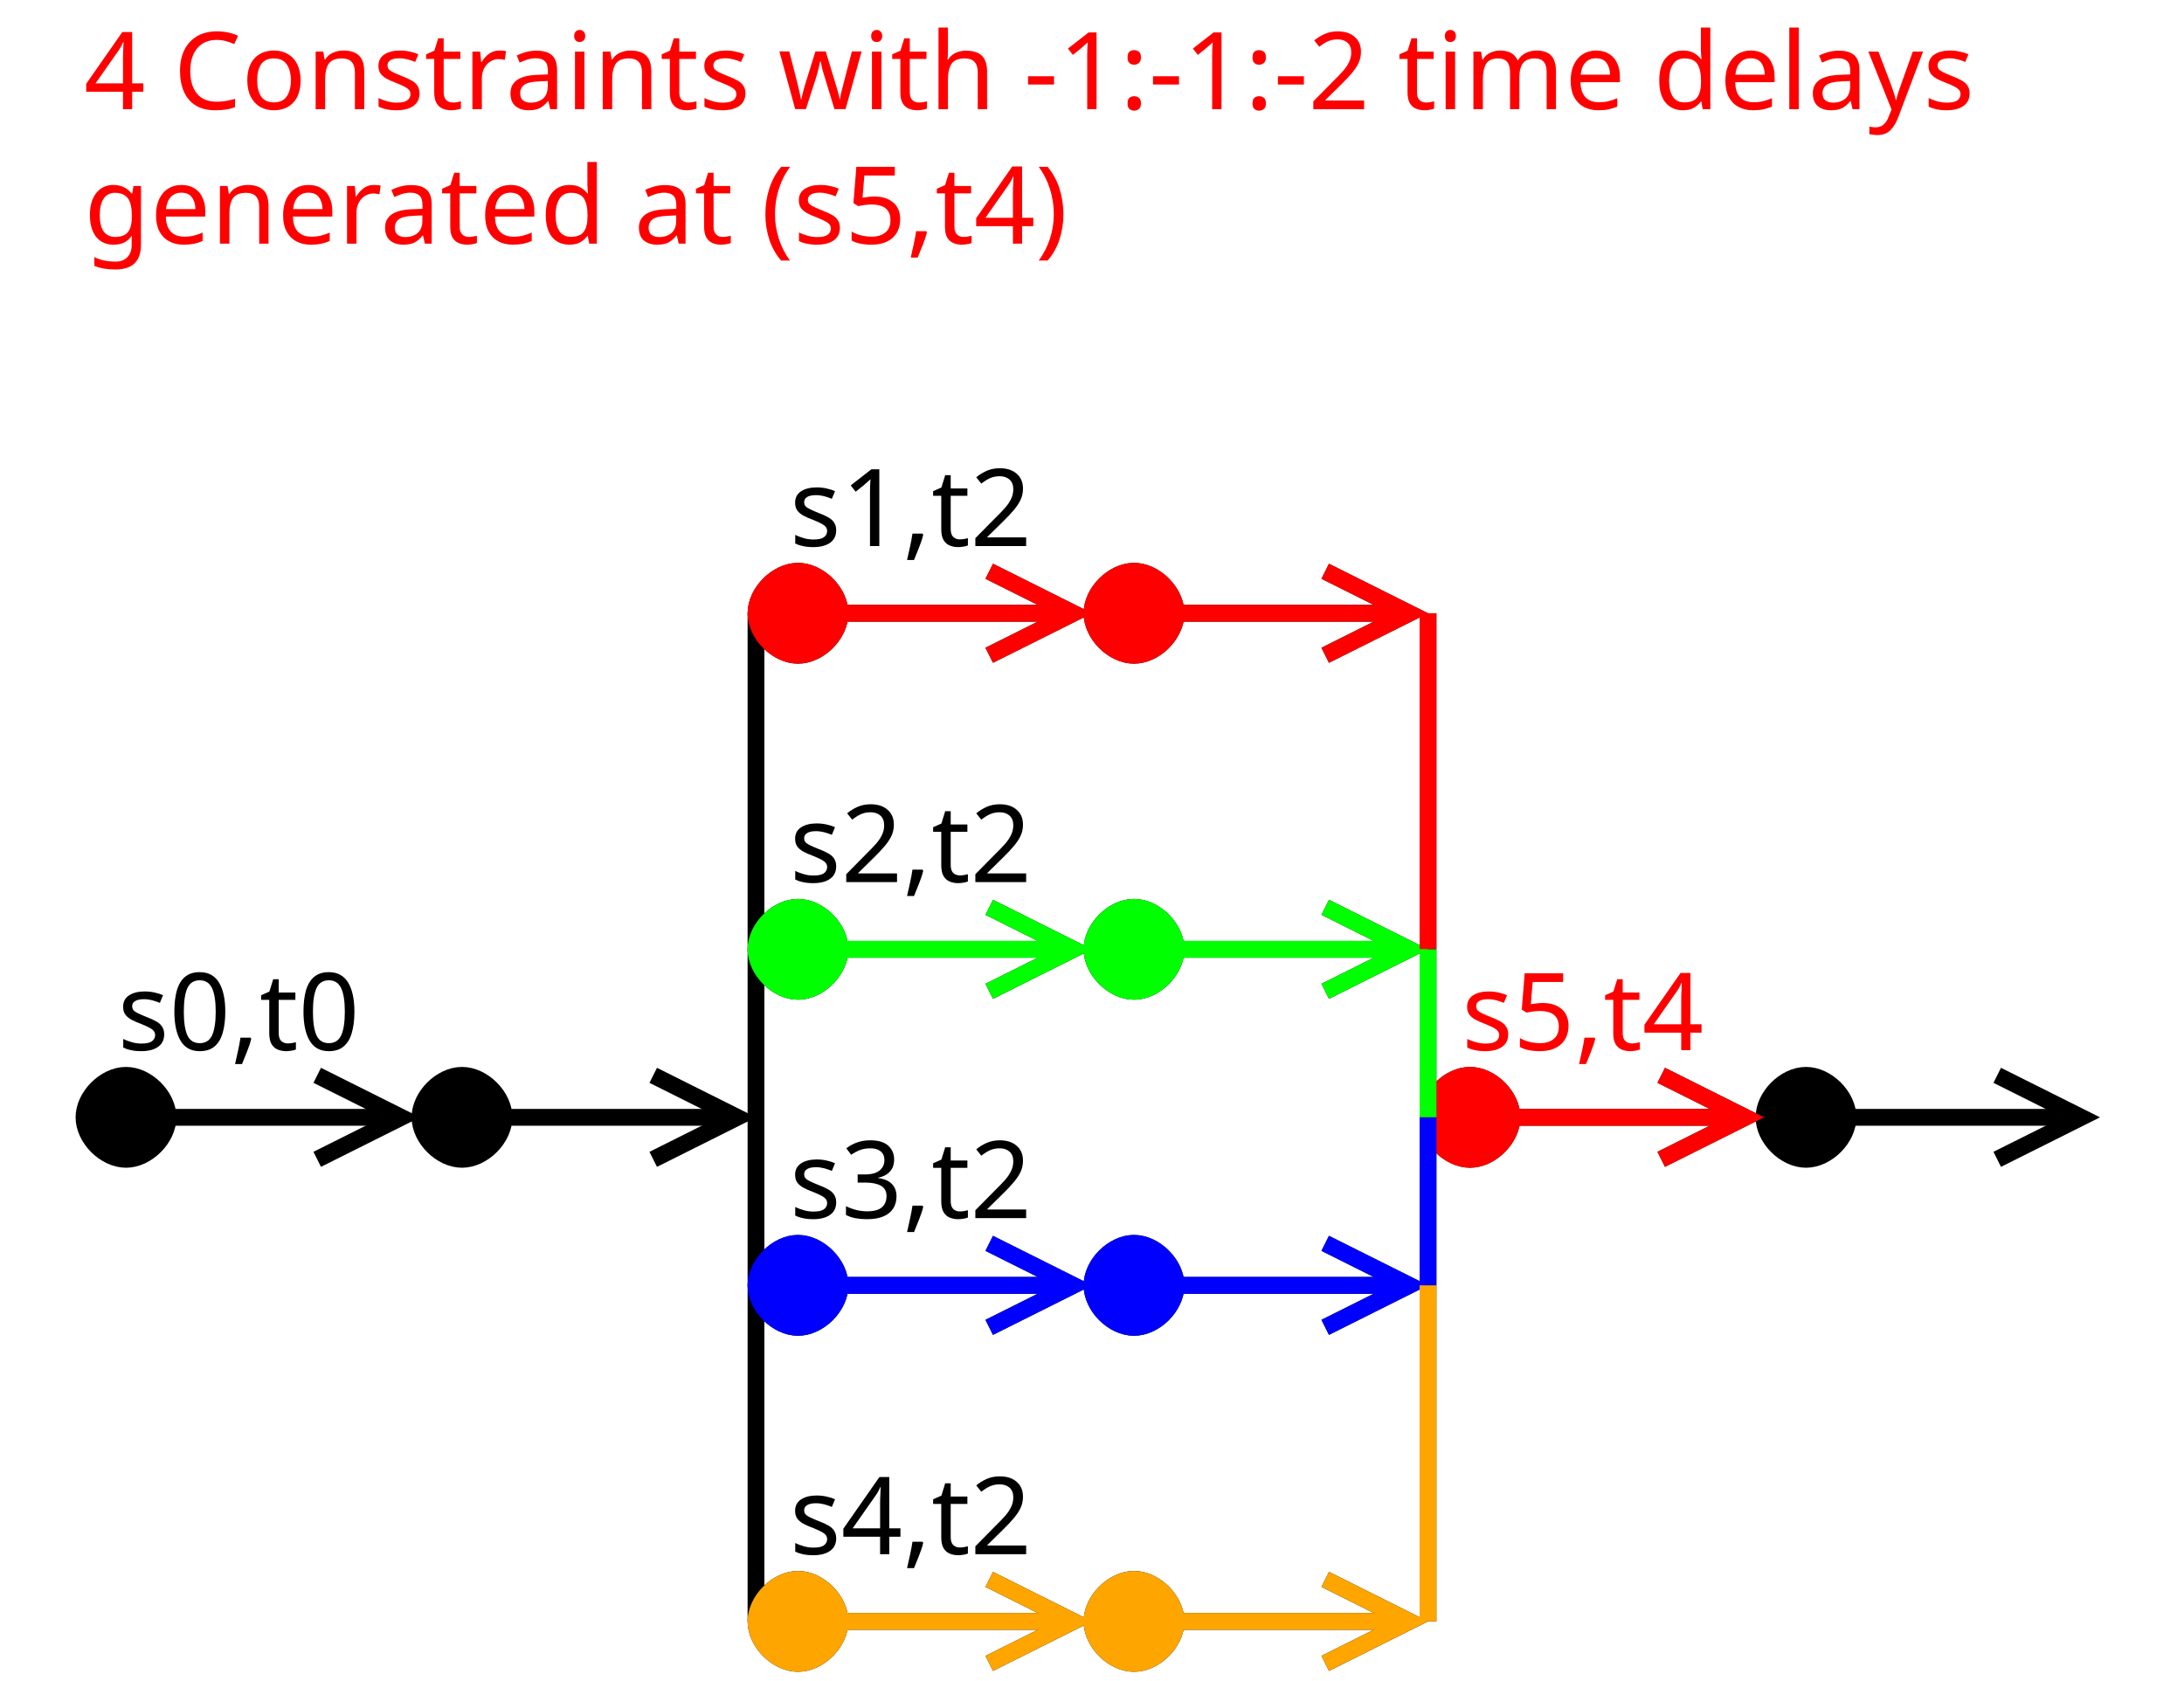
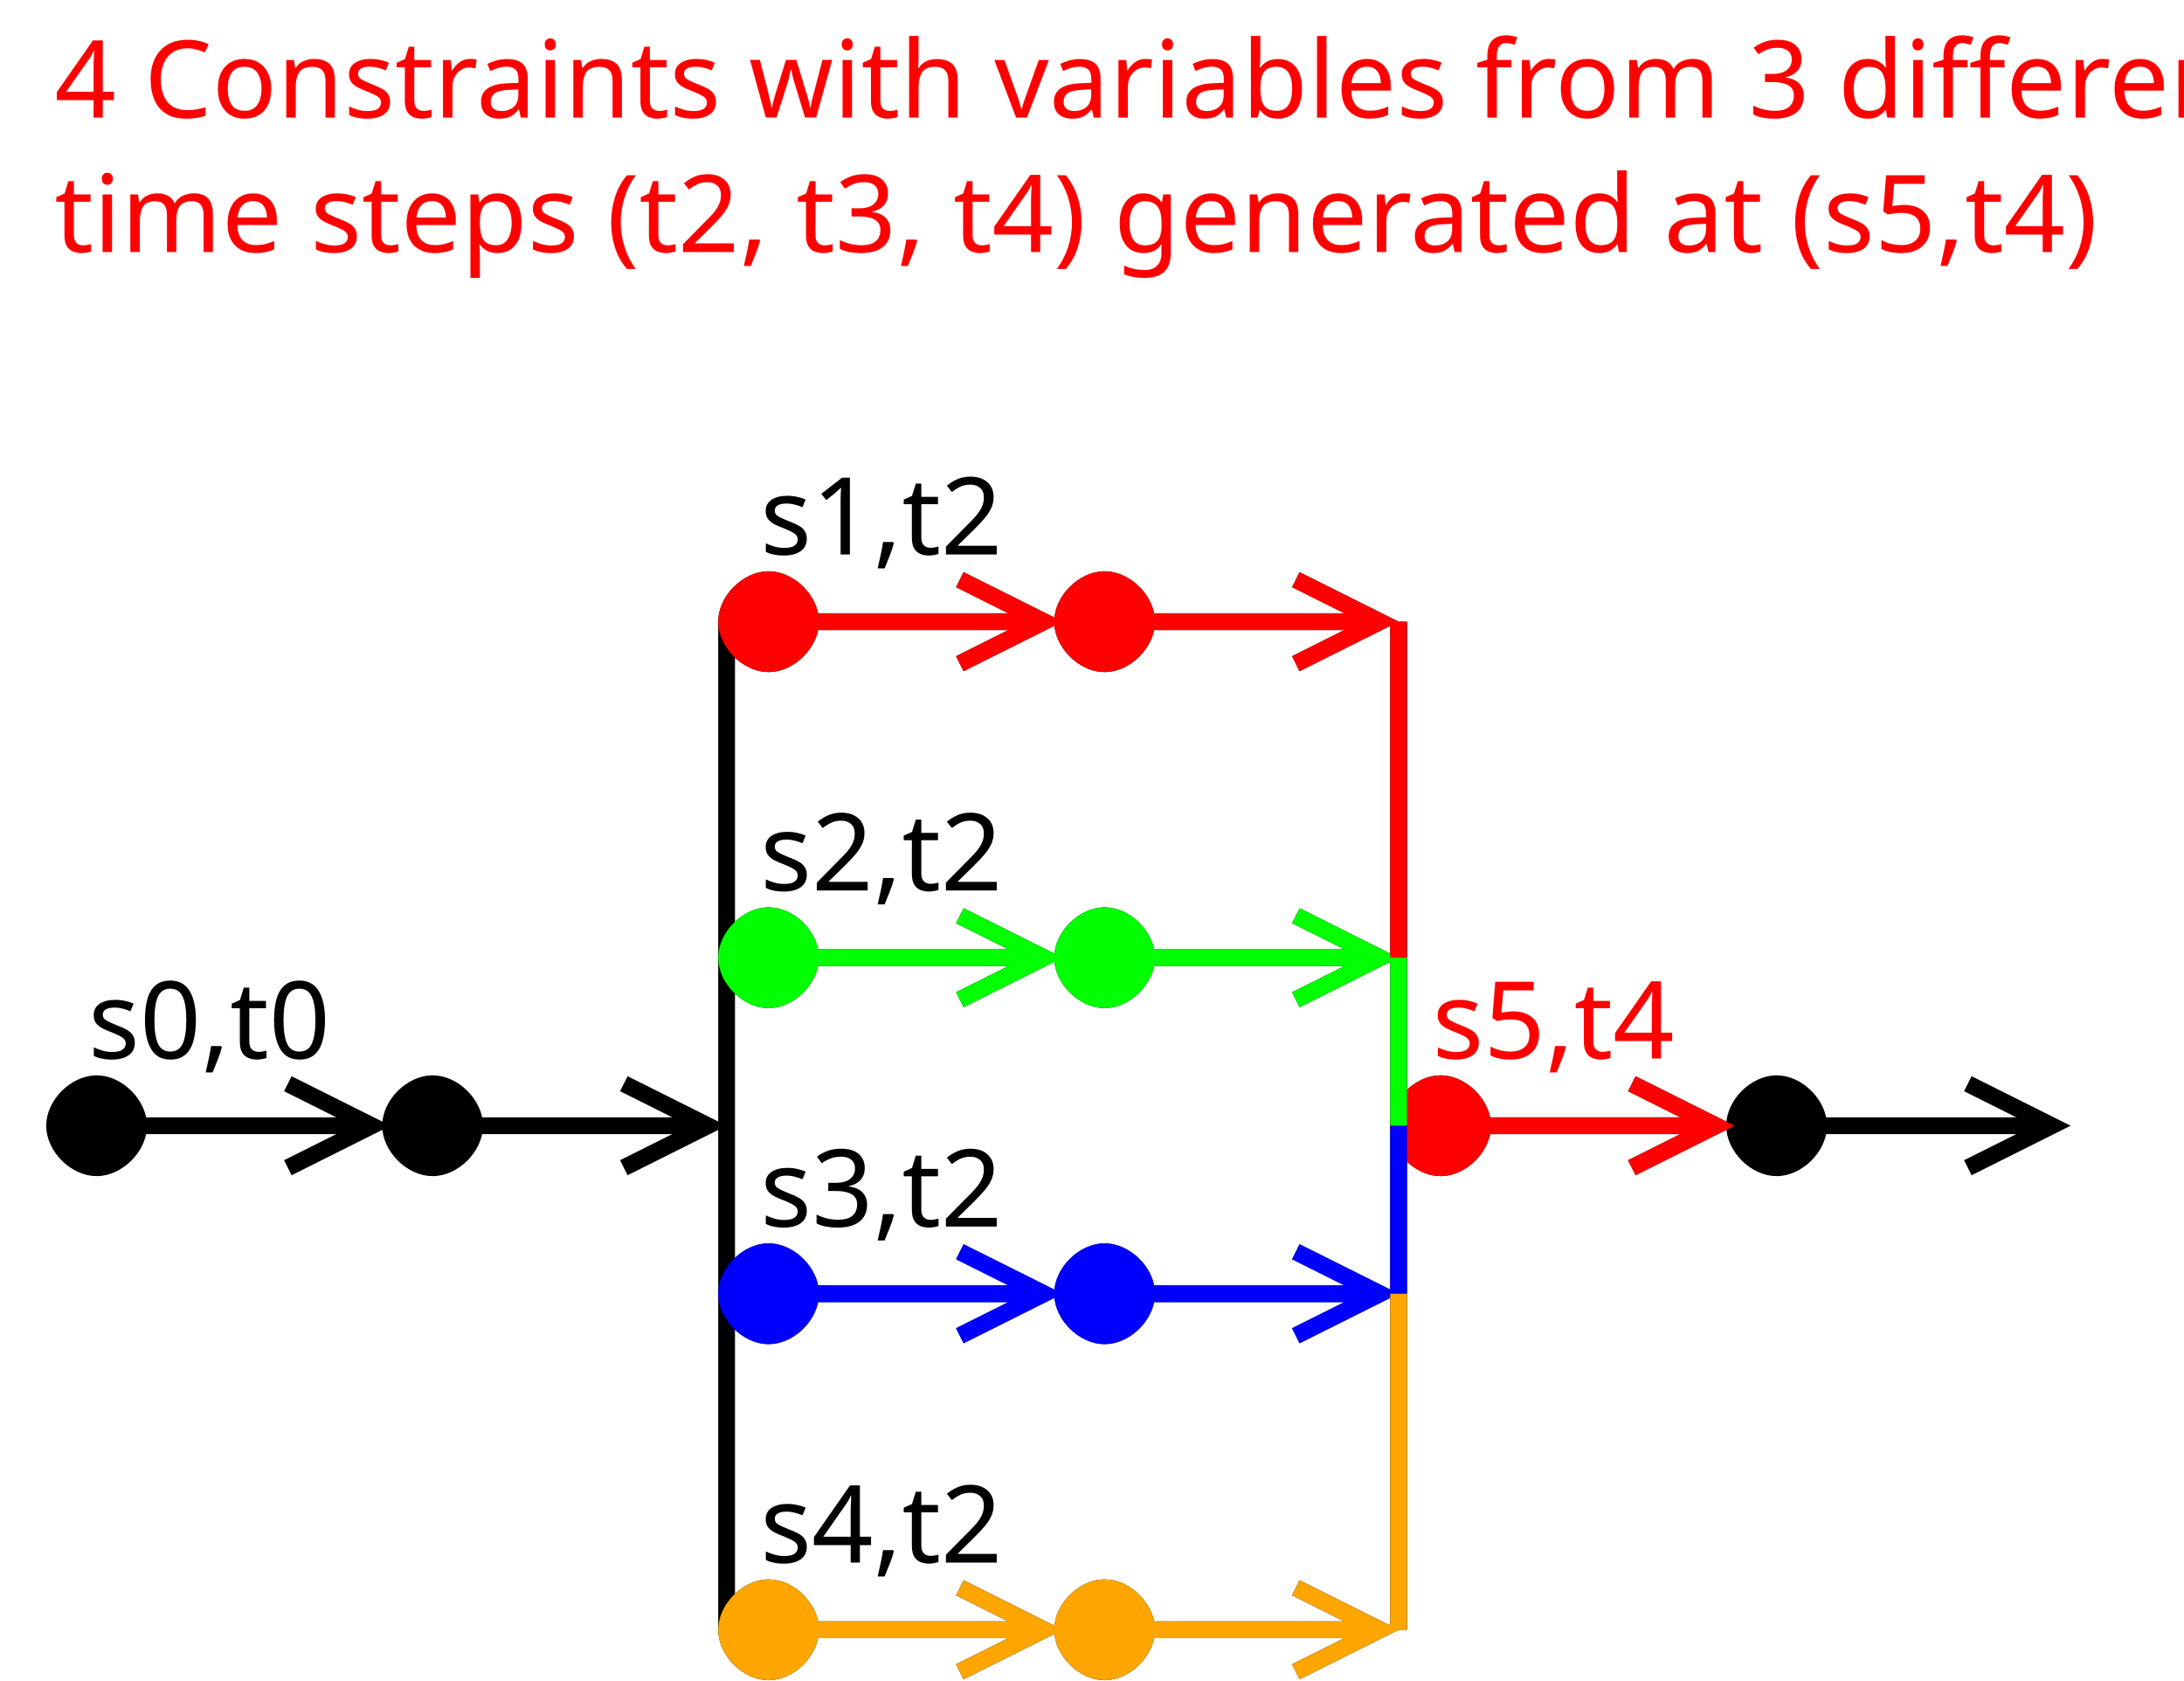
- <svg xmlns="http://www.w3.org/2000/svg" width="13cm" height="10cm" viewBox="738 187 244 200">
+ <svg xmlns="http://www.w3.org/2000/svg" width="13cm" height="10cm" viewBox="738 186 251 200">
  <g>
    <line style="fill: none; fill-opacity:0; stroke-width: 2; stroke: #000000" x1="740" y1="320" x2="775.528" y2="320" />
    <path style="fill: #000000" d="M 740 320 C 740,317.5 742.5,315 745,315 C 747.5,315 750,317.5 750,320 C 750,322.5 747.5,325 745,325 C 742.5,325 740,322.5 740,320z" />
    <path style="fill: none; fill-opacity:0; stroke-width: 2; stroke: #000000" d="M 740 320 C 740,317.5 742.5,315 745,315 C 747.5,315 750,317.5 750,320 C 750,322.5 747.5,325 745,325 C 742.5,325 740,322.5 740,320" />
    <polyline style="fill: none; fill-opacity:0; stroke-width: 2; stroke: #000000" points="767.764,325 777.764,320 767.764,315 " />
  </g>
  <g>
    <line style="fill: none; fill-opacity:0; stroke-width: 2; stroke: #000000" x1="780" y1="320" x2="815.528" y2="320" />
    <path style="fill: #000000" d="M 780 320 C 780,317.5 782.5,315 785,315 C 787.5,315 790,317.5 790,320 C 790,322.5 787.5,325 785,325 C 782.5,325 780,322.5 780,320z" />
    <path style="fill: none; fill-opacity:0; stroke-width: 2; stroke: #000000" d="M 780 320 C 780,317.5 782.5,315 785,315 C 787.5,315 790,317.5 790,320 C 790,322.5 787.5,325 785,325 C 782.5,325 780,322.5 780,320" />
    <polyline style="fill: none; fill-opacity:0; stroke-width: 2; stroke: #000000" points="807.764,325 817.764,320 807.764,315 " />
  </g>
  <g>
    <line style="fill: none; fill-opacity:0; stroke-width: 2; stroke: #000000" x1="820" y1="340" x2="855.528" y2="340" />
    <path style="fill: #000000" d="M 820 340 C 820,337.5 822.5,335 825,335 C 827.5,335 830,337.5 830,340 C 830,342.5 827.5,345 825,345 C 822.5,345 820,342.5 820,340z" />
    <path style="fill: none; fill-opacity:0; stroke-width: 2; stroke: #000000" d="M 820 340 C 820,337.5 822.5,335 825,335 C 827.5,335 830,337.5 830,340 C 830,342.5 827.5,345 825,345 C 822.5,345 820,342.5 820,340" />
    <polyline style="fill: none; fill-opacity:0; stroke-width: 2; stroke: #000000" points="847.764,345 857.764,340 847.764,335 " />
  </g>
  <g>
    <line style="fill: none; fill-opacity:0; stroke-width: 2; stroke: #000000" x1="860" y1="340" x2="895.528" y2="340" />
    <path style="fill: #000000" d="M 860 340 C 860,337.5 862.5,335 865,335 C 867.5,335 870,337.5 870,340 C 870,342.5 867.5,345 865,345 C 862.5,345 860,342.5 860,340z" />
    <path style="fill: none; fill-opacity:0; stroke-width: 2; stroke: #000000" d="M 860 340 C 860,337.5 862.5,335 865,335 C 867.5,335 870,337.5 870,340 C 870,342.5 867.5,345 865,345 C 862.5,345 860,342.5 860,340" />
    <polyline style="fill: none; fill-opacity:0; stroke-width: 2; stroke: #000000" points="887.764,345 897.764,340 887.764,335 " />
  </g>
  <g>
    <line style="fill: none; fill-opacity:0; stroke-width: 2; stroke: #000000" x1="820" y1="300" x2="855.528" y2="300" />
    <path style="fill: #000000" d="M 820 300 C 820,297.5 822.5,295 825,295 C 827.5,295 830,297.5 830,300 C 830,302.5 827.5,305 825,305 C 822.5,305 820,302.5 820,300z" />
    <path style="fill: none; fill-opacity:0; stroke-width: 2; stroke: #000000" d="M 820 300 C 820,297.5 822.5,295 825,295 C 827.5,295 830,297.5 830,300 C 830,302.5 827.5,305 825,305 C 822.5,305 820,302.5 820,300" />
    <polyline style="fill: none; fill-opacity:0; stroke-width: 2; stroke: #000000" points="847.764,305 857.764,300 847.764,295 " />
  </g>
  <g>
    <line style="fill: none; fill-opacity:0; stroke-width: 2; stroke: #000000" x1="860" y1="300" x2="895.528" y2="300" />
    <path style="fill: #000000" d="M 860 300 C 860,297.5 862.5,295 865,295 C 867.5,295 870,297.5 870,300 C 870,302.5 867.5,305 865,305 C 862.5,305 860,302.5 860,300z" />
    <path style="fill: none; fill-opacity:0; stroke-width: 2; stroke: #000000" d="M 860 300 C 860,297.5 862.5,295 865,295 C 867.5,295 870,297.5 870,300 C 870,302.5 867.5,305 865,305 C 862.5,305 860,302.5 860,300" />
    <polyline style="fill: none; fill-opacity:0; stroke-width: 2; stroke: #000000" points="887.764,305 897.764,300 887.764,295 " />
  </g>
  <g>
    <line style="fill: none; fill-opacity:0; stroke-width: 2; stroke: #000000" x1="820" y1="260" x2="855.528" y2="260" />
    <path style="fill: #000000" d="M 820 260 C 820,257.5 822.5,255 825,255 C 827.5,255 830,257.5 830,260 C 830,262.5 827.5,265 825,265 C 822.5,265 820,262.5 820,260z" />
    <path style="fill: none; fill-opacity:0; stroke-width: 2; stroke: #000000" d="M 820 260 C 820,257.5 822.5,255 825,255 C 827.5,255 830,257.5 830,260 C 830,262.5 827.5,265 825,265 C 822.5,265 820,262.5 820,260" />
    <polyline style="fill: none; fill-opacity:0; stroke-width: 2; stroke: #000000" points="847.764,265 857.764,260 847.764,255 " />
  </g>
  <g>
    <line style="fill: none; fill-opacity:0; stroke-width: 2; stroke: #000000" x1="860" y1="260" x2="895.528" y2="260" />
    <path style="fill: #000000" d="M 860 260 C 860,257.5 862.5,255 865,255 C 867.5,255 870,257.5 870,260 C 870,262.5 867.5,265 865,265 C 862.5,265 860,262.5 860,260z" />
    <path style="fill: none; fill-opacity:0; stroke-width: 2; stroke: #000000" d="M 860 260 C 860,257.5 862.5,255 865,255 C 867.5,255 870,257.5 870,260 C 870,262.5 867.5,265 865,265 C 862.5,265 860,262.5 860,260" />
    <polyline style="fill: none; fill-opacity:0; stroke-width: 2; stroke: #000000" points="887.764,265 897.764,260 887.764,255 " />
  </g>
  <g>
    <line style="fill: none; fill-opacity:0; stroke-width: 2; stroke: #000000" x1="900" y1="320" x2="935.528" y2="320" />
    <path style="fill: #000000" d="M 900 320 C 900,317.5 902.5,315 905,315 C 907.5,315 910,317.5 910,320 C 910,322.5 907.5,325 905,325 C 902.5,325 900,322.5 900,320z" />
    <path style="fill: none; fill-opacity:0; stroke-width: 2; stroke: #000000" d="M 900 320 C 900,317.5 902.5,315 905,315 C 907.5,315 910,317.5 910,320 C 910,322.5 907.5,325 905,325 C 902.5,325 900,322.5 900,320" />
    <polyline style="fill: none; fill-opacity:0; stroke-width: 2; stroke: #000000" points="927.764,325 937.764,320 927.764,315 " />
  </g>
  <g>
    <line style="fill: none; fill-opacity:0; stroke-width: 2; stroke: #000000" x1="940" y1="320" x2="975.528" y2="320" />
    <path style="fill: #000000" d="M 940 320 C 940,317.5 942.5,315 945,315 C 947.5,315 950,317.5 950,320 C 950,322.5 947.5,325 945,325 C 942.5,325 940,322.5 940,320z" />
    <path style="fill: none; fill-opacity:0; stroke-width: 2; stroke: #000000" d="M 940 320 C 940,317.5 942.5,315 945,315 C 947.5,315 950,317.5 950,320 C 950,322.5 947.5,325 945,325 C 942.5,325 940,322.5 940,320" />
    <polyline style="fill: none; fill-opacity:0; stroke-width: 2; stroke: #000000" points="967.764,325 977.764,320 967.764,315 " />
  </g>
  <g>
    <line style="fill: none; fill-opacity:0; stroke-width: 2; stroke: #000000" x1="820" y1="380" x2="855.528" y2="380" />
    <path style="fill: #000000" d="M 820 380 C 820,377.5 822.5,375 825,375 C 827.5,375 830,377.5 830,380 C 830,382.5 827.5,385 825,385 C 822.5,385 820,382.5 820,380z" />
    <path style="fill: none; fill-opacity:0; stroke-width: 2; stroke: #000000" d="M 820 380 C 820,377.5 822.5,375 825,375 C 827.5,375 830,377.5 830,380 C 830,382.5 827.5,385 825,385 C 822.5,385 820,382.5 820,380" />
    <polyline style="fill: none; fill-opacity:0; stroke-width: 2; stroke: #000000" points="847.764,385 857.764,380 847.764,375 " />
  </g>
  <g>
    <line style="fill: none; fill-opacity:0; stroke-width: 2; stroke: #000000" x1="860" y1="380" x2="895.528" y2="380" />
    <path style="fill: #000000" d="M 860 380 C 860,377.5 862.5,375 865,375 C 867.5,375 870,377.5 870,380 C 870,382.5 867.5,385 865,385 C 862.5,385 860,382.5 860,380z" />
    <path style="fill: none; fill-opacity:0; stroke-width: 2; stroke: #000000" d="M 860 380 C 860,377.5 862.5,375 865,375 C 867.5,375 870,377.5 870,380 C 870,382.5 867.5,385 865,385 C 862.5,385 860,382.5 860,380" />
    <polyline style="fill: none; fill-opacity:0; stroke-width: 2; stroke: #000000" points="887.764,385 897.764,380 887.764,375 " />
  </g>
  <line style="fill: none; fill-opacity:0; stroke-width: 2; stroke: #000000" x1="820" y1="260" x2="820" y2="380" />
  <line style="fill: none; fill-opacity:0; stroke-width: 2; stroke: #000000" x1="900" y1="260" x2="900" y2="380" />
  <g>
    <line style="fill: none; fill-opacity:0; stroke-width: 2; stroke: #0000ff" x1="820" y1="340" x2="855.528" y2="340" />
    <path style="fill: #0000ff" d="M 820 340 C 820,337.5 822.5,335 825,335 C 827.5,335 830,337.5 830,340 C 830,342.5 827.5,345 825,345 C 822.5,345 820,342.5 820,340z" />
    <path style="fill: none; fill-opacity:0; stroke-width: 2; stroke: #0000ff" d="M 820 340 C 820,337.5 822.5,335 825,335 C 827.5,335 830,337.5 830,340 C 830,342.5 827.5,345 825,345 C 822.5,345 820,342.5 820,340" />
    <polyline style="fill: none; fill-opacity:0; stroke-width: 2; stroke: #0000ff" points="847.764,345 857.764,340 847.764,335 " />
  </g>
  <g>
    <line style="fill: none; fill-opacity:0; stroke-width: 2; stroke: #0000ff" x1="860" y1="340" x2="895.528" y2="340" />
    <path style="fill: #0000ff" d="M 860 340 C 860,337.5 862.5,335 865,335 C 867.5,335 870,337.5 870,340 C 870,342.5 867.5,345 865,345 C 862.5,345 860,342.5 860,340z" />
    <path style="fill: none; fill-opacity:0; stroke-width: 2; stroke: #0000ff" d="M 860 340 C 860,337.5 862.5,335 865,335 C 867.5,335 870,337.5 870,340 C 870,342.5 867.5,345 865,345 C 862.5,345 860,342.5 860,340" />
    <polyline style="fill: none; fill-opacity:0; stroke-width: 2; stroke: #0000ff" points="887.764,345 897.764,340 887.764,335 " />
  </g>
  <g>
    <line style="fill: none; fill-opacity:0; stroke-width: 2; stroke: #00ff00" x1="820" y1="300" x2="855.528" y2="300" />
    <path style="fill: #00ff00" d="M 820 300 C 820,297.5 822.5,295 825,295 C 827.5,295 830,297.5 830,300 C 830,302.5 827.5,305 825,305 C 822.5,305 820,302.5 820,300z" />
    <path style="fill: none; fill-opacity:0; stroke-width: 2; stroke: #00ff00" d="M 820 300 C 820,297.5 822.5,295 825,295 C 827.5,295 830,297.5 830,300 C 830,302.5 827.5,305 825,305 C 822.5,305 820,302.5 820,300" />
    <polyline style="fill: none; fill-opacity:0; stroke-width: 2; stroke: #00ff00" points="847.764,305 857.764,300 847.764,295 " />
  </g>
  <g>
    <line style="fill: none; fill-opacity:0; stroke-width: 2; stroke: #00ff00" x1="860" y1="300" x2="895.528" y2="300" />
    <path style="fill: #00ff00" d="M 860 300 C 860,297.5 862.5,295 865,295 C 867.5,295 870,297.5 870,300 C 870,302.5 867.5,305 865,305 C 862.5,305 860,302.5 860,300z" />
    <path style="fill: none; fill-opacity:0; stroke-width: 2; stroke: #00ff00" d="M 860 300 C 860,297.5 862.5,295 865,295 C 867.5,295 870,297.5 870,300 C 870,302.5 867.5,305 865,305 C 862.5,305 860,302.5 860,300" />
    <polyline style="fill: none; fill-opacity:0; stroke-width: 2; stroke: #00ff00" points="887.764,305 897.764,300 887.764,295 " />
  </g>
  <g>
    <line style="fill: none; fill-opacity:0; stroke-width: 2; stroke: #ff0000" x1="820" y1="260" x2="855.528" y2="260" />
    <path style="fill: #ff0000" d="M 820 260 C 820,257.5 822.5,255 825,255 C 827.5,255 830,257.5 830,260 C 830,262.5 827.5,265 825,265 C 822.5,265 820,262.5 820,260z" />
    <path style="fill: none; fill-opacity:0; stroke-width: 2; stroke: #ff0000" d="M 820 260 C 820,257.5 822.5,255 825,255 C 827.5,255 830,257.5 830,260 C 830,262.5 827.5,265 825,265 C 822.5,265 820,262.5 820,260" />
    <polyline style="fill: none; fill-opacity:0; stroke-width: 2; stroke: #ff0000" points="847.764,265 857.764,260 847.764,255 " />
  </g>
  <g>
    <line style="fill: none; fill-opacity:0; stroke-width: 2; stroke: #ff0000" x1="860" y1="260" x2="895.528" y2="260" />
    <path style="fill: #ff0000" d="M 860 260 C 860,257.5 862.5,255 865,255 C 867.5,255 870,257.5 870,260 C 870,262.5 867.5,265 865,265 C 862.5,265 860,262.5 860,260z" />
    <path style="fill: none; fill-opacity:0; stroke-width: 2; stroke: #ff0000" d="M 860 260 C 860,257.5 862.5,255 865,255 C 867.5,255 870,257.5 870,260 C 870,262.5 867.5,265 865,265 C 862.5,265 860,262.5 860,260" />
    <polyline style="fill: none; fill-opacity:0; stroke-width: 2; stroke: #ff0000" points="887.764,265 897.764,260 887.764,255 " />
  </g>
  <g>
    <line style="fill: none; fill-opacity:0; stroke-width: 2; stroke: #ff0000" x1="900" y1="320" x2="935.528" y2="320" />
    <path style="fill: #ff0000" d="M 900 320 C 900,317.5 902.5,315 905,315 C 907.5,315 910,317.5 910,320 C 910,322.5 907.5,325 905,325 C 902.5,325 900,322.5 900,320z" />
    <path style="fill: none; fill-opacity:0; stroke-width: 2; stroke: #ff0000" d="M 900 320 C 900,317.5 902.5,315 905,315 C 907.5,315 910,317.5 910,320 C 910,322.5 907.5,325 905,325 C 902.5,325 900,322.5 900,320" />
    <polyline style="fill: none; fill-opacity:0; stroke-width: 2; stroke: #ff0000" points="927.764,325 937.764,320 927.764,315 " />
  </g>
  <g>
    <line style="fill: none; fill-opacity:0; stroke-width: 2; stroke: #ffa500" x1="820" y1="380" x2="855.528" y2="380" />
    <path style="fill: #ffa500" d="M 820 380 C 820,377.5 822.5,375 825,375 C 827.5,375 830,377.5 830,380 C 830,382.5 827.5,385 825,385 C 822.5,385 820,382.5 820,380z" />
    <path style="fill: none; fill-opacity:0; stroke-width: 2; stroke: #ffa500" d="M 820 380 C 820,377.5 822.5,375 825,375 C 827.5,375 830,377.5 830,380 C 830,382.5 827.5,385 825,385 C 822.5,385 820,382.5 820,380" />
    <polyline style="fill: none; fill-opacity:0; stroke-width: 2; stroke: #ffa500" points="847.764,385 857.764,380 847.764,375 " />
  </g>
  <g>
    <line style="fill: none; fill-opacity:0; stroke-width: 2; stroke: #ffa500" x1="860" y1="380" x2="895.528" y2="380" />
    <path style="fill: #ffa500" d="M 860 380 C 860,377.5 862.5,375 865,375 C 867.5,375 870,377.5 870,380 C 870,382.5 867.5,385 865,385 C 862.5,385 860,382.5 860,380z" />
    <path style="fill: none; fill-opacity:0; stroke-width: 2; stroke: #ffa500" d="M 860 380 C 860,377.5 862.5,375 865,375 C 867.5,375 870,377.5 870,380 C 870,382.5 867.5,385 865,385 C 862.5,385 860,382.5 860,380" />
    <polyline style="fill: none; fill-opacity:0; stroke-width: 2; stroke: #ffa500" points="887.764,385 897.764,380 887.764,375 " />
  </g>
  <line style="fill: none; fill-opacity:0; stroke-width: 2; stroke: #ff0000" x1="900" y1="260" x2="900" y2="300" />
  <line style="fill: none; fill-opacity:0; stroke-width: 2; stroke: #00ff00" x1="900" y1="300" x2="900" y2="320" />
  <line style="fill: none; fill-opacity:0; stroke-width: 2; stroke: #0000ff" x1="900" y1="320" x2="900" y2="340" />
  <line style="fill: none; fill-opacity:0; stroke-width: 2; stroke: #ffa500" x1="900" y1="340" x2="900" y2="380" />
  <text font-size="12.8" style="fill: #000000;text-anchor:start;font-family:sans-serif;font-style:normal;font-weight:normal" x="744" y="312">
    <tspan x="744" y="312">s0,t0</tspan>
  </text>
  <text font-size="12.8" style="fill: #000000;text-anchor:start;font-family:sans-serif;font-style:normal;font-weight:normal" x="824" y="252">
    <tspan x="824" y="252">s1,t2</tspan>
  </text>
  <text font-size="12.8" style="fill: #000000;text-anchor:start;font-family:sans-serif;font-style:normal;font-weight:normal" x="824" y="292">
    <tspan x="824" y="292">s2,t2</tspan>
  </text>
  <text font-size="12.8" style="fill: #000000;text-anchor:start;font-family:sans-serif;font-style:normal;font-weight:normal" x="824" y="332">
    <tspan x="824" y="332">s3,t2</tspan>
  </text>
  <text font-size="12.8" style="fill: #000000;text-anchor:start;font-family:sans-serif;font-style:normal;font-weight:normal" x="824" y="372">
    <tspan x="824" y="372">s4,t2</tspan>
  </text>
  <text font-size="12.8" style="fill: #ff0000;text-anchor:start;font-family:sans-serif;font-style:normal;font-weight:normal" x="904" y="312">
    <tspan x="904" y="312">s5,t4</tspan>
  </text>
  <text font-size="12.8" style="fill: #ff0000;text-anchor:start;font-family:sans-serif;font-style:normal;font-weight:normal" x="740" y="200">
-     <tspan x="740" y="200">4 Constraints with -1:-1:-2 time delays</tspan>
-     <tspan x="740" y="216">generated at (s5,t4)</tspan>
+     <tspan x="740" y="200">4 Constraints with variables from 3 different</tspan>
+     <tspan x="740" y="216">time steps (t2, t3, t4) generated at (s5,t4)</tspan>
  </text>
</svg>
